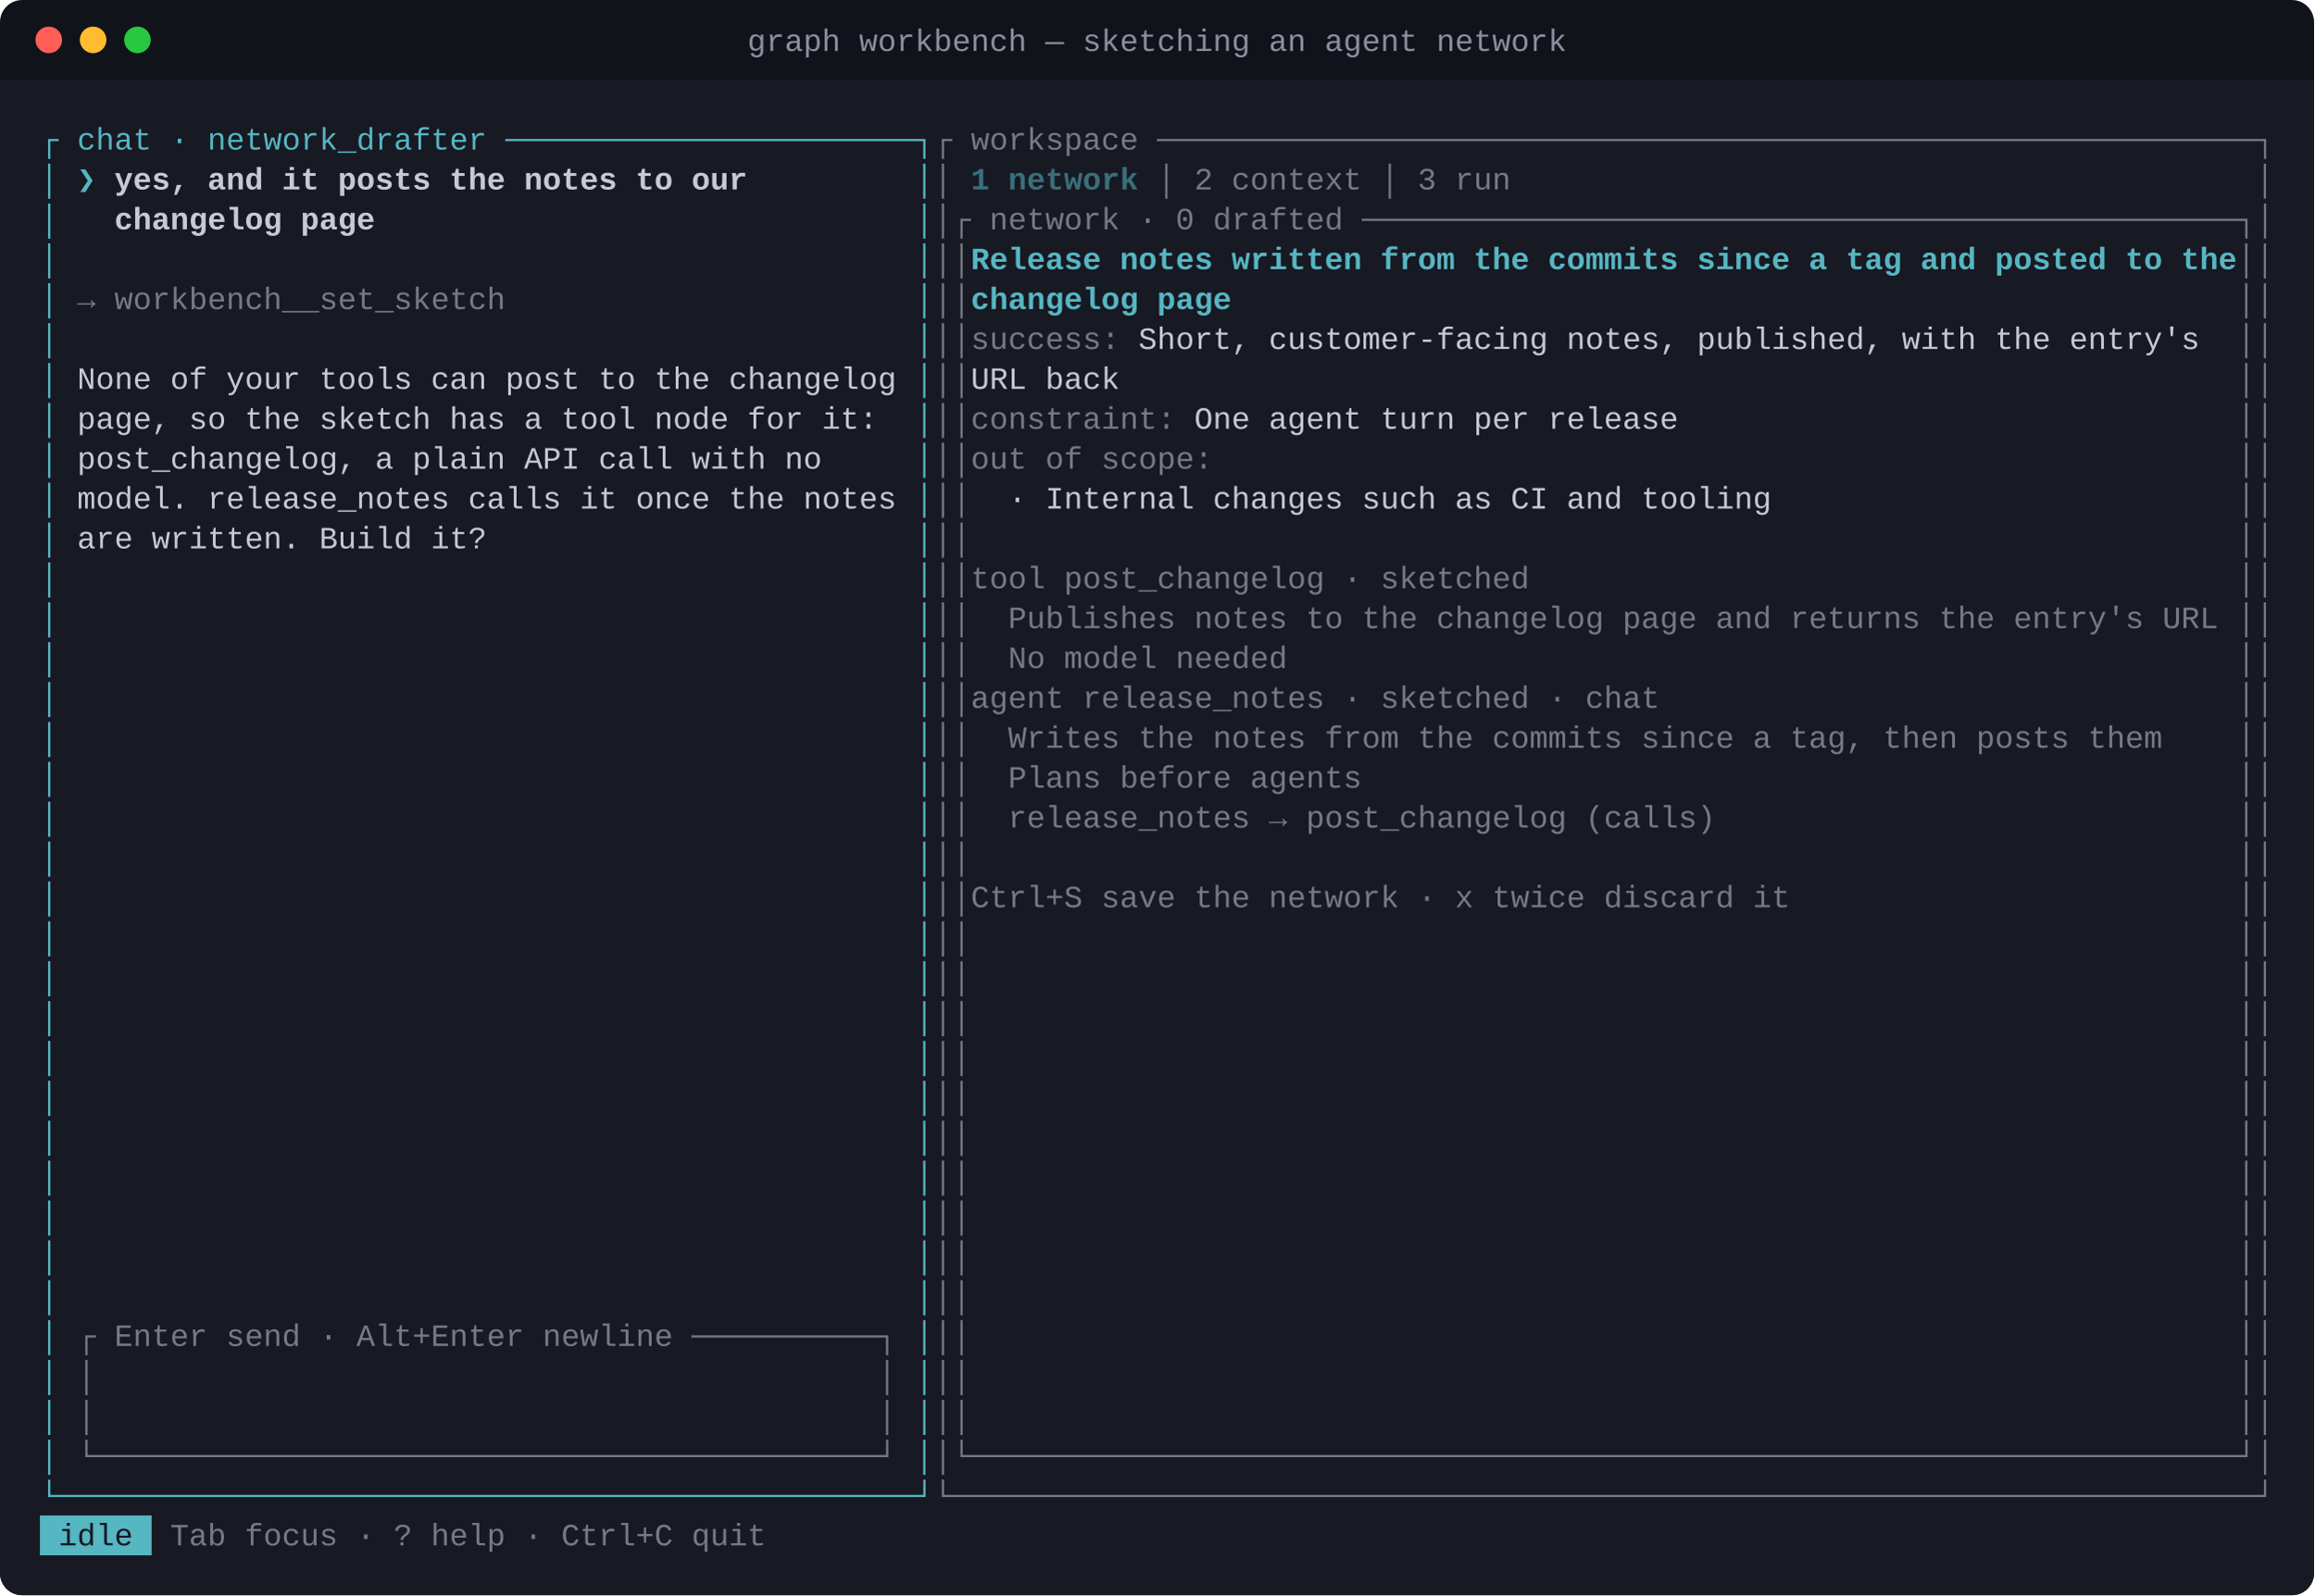
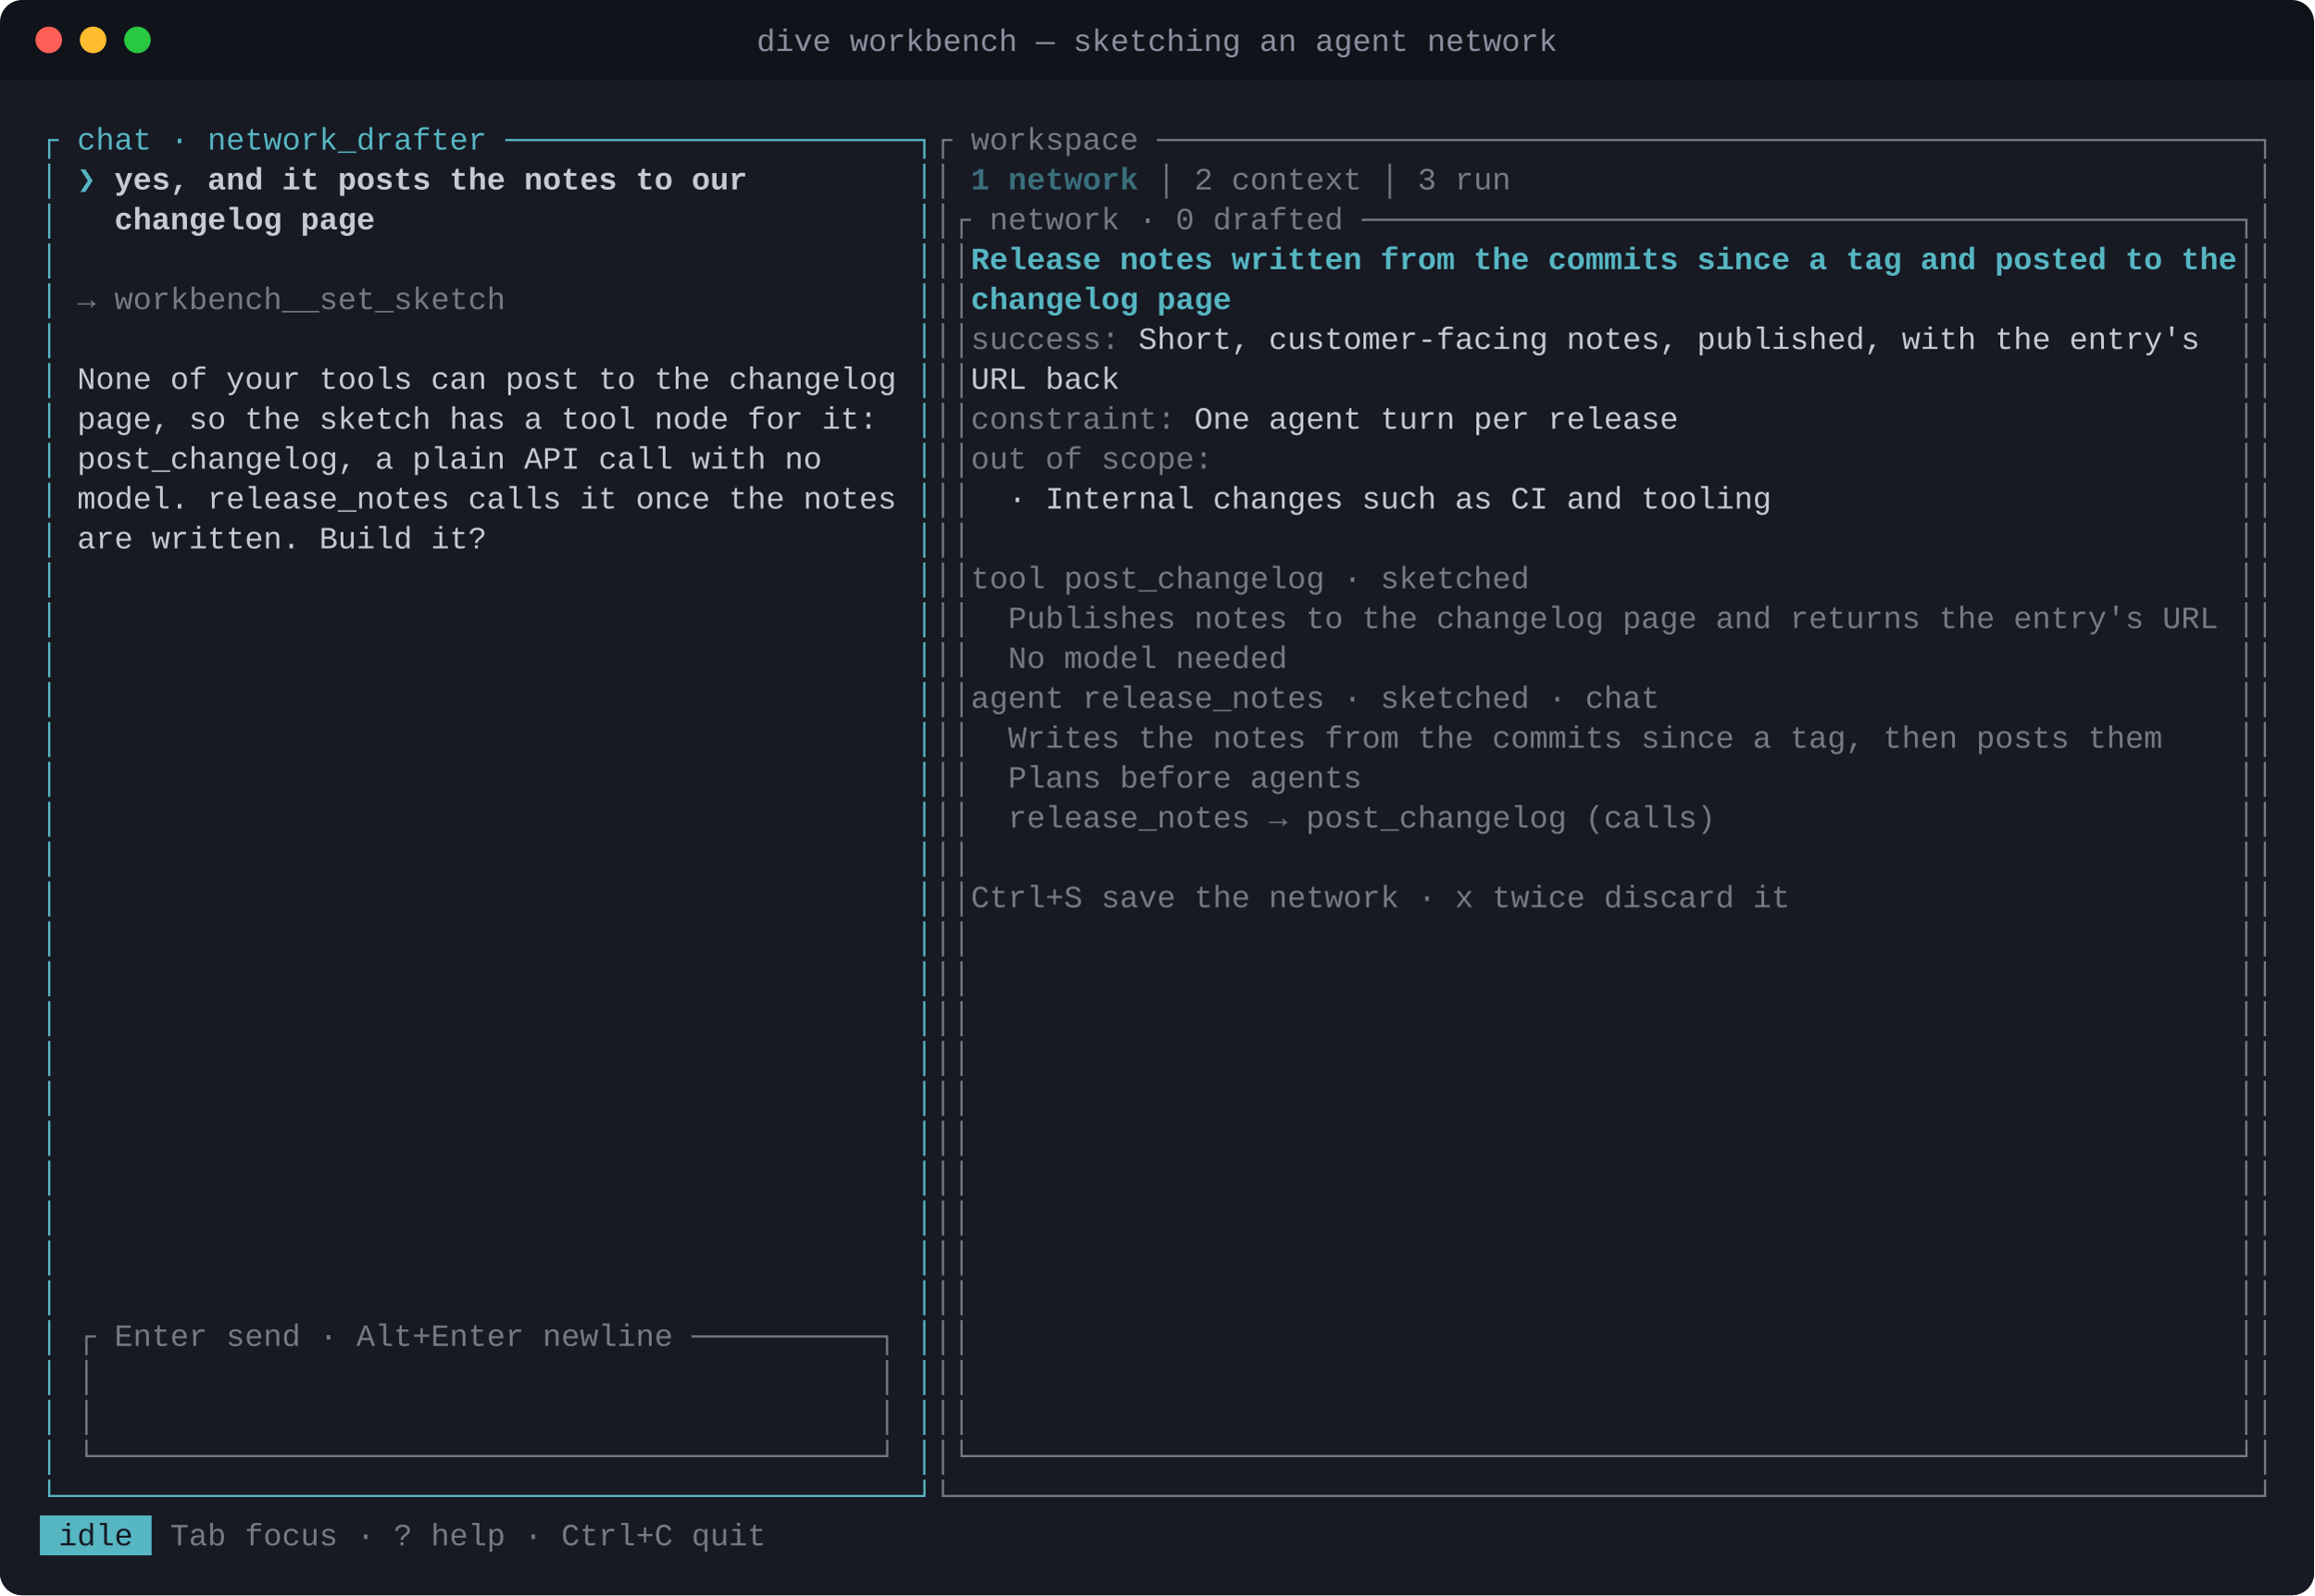
<svg xmlns="http://www.w3.org/2000/svg" width="1044" height="720" viewBox="0 0 1044 720" xml:space="preserve" font-family="ui-monospace, SFMono-Regular, Menlo, Consolas, 'Liberation Mono', monospace" font-size="14px">
  <rect width="1044" height="720" rx="10" fill="#11131b" />
  <rect y="36" width="1044" height="674" fill="#171923" />
  <rect y="700" width="1044" height="20" rx="10" fill="#171923" />
  <circle cx="22" cy="18" r="6" fill="#ff5f57" />
  <circle cx="42" cy="18" r="6" fill="#febc2e" />
  <circle cx="62" cy="18" r="6" fill="#28c840" />
-   <text x="522" y="23" fill="#8b90a0" text-anchor="middle">graph workbench — sketching an agent network</text>
+   <text x="522" y="23" fill="#8b90a0" text-anchor="middle">dive workbench — sketching an agent network</text>
  <rect x="18.0" y="684.0" width="50.4" height="18" fill="#56b6c2" />
  <text x="18.0" y="67.5" textLength="8.4" lengthAdjust="spacingAndGlyphs" fill="#56b6c2">┌</text>
  <text x="34.8" y="67.5" textLength="33.6" lengthAdjust="spacingAndGlyphs" fill="#56b6c2">chat</text>
  <text x="76.8" y="67.5" textLength="8.4" lengthAdjust="spacingAndGlyphs" fill="#56b6c2">·</text>
  <text x="93.6" y="67.5" textLength="126.0" lengthAdjust="spacingAndGlyphs" fill="#56b6c2">network_drafter</text>
  <text x="228.0" y="67.5" textLength="193.2" lengthAdjust="spacingAndGlyphs" fill="#56b6c2">──────────────────────┐</text>
  <text x="421.2" y="67.5" textLength="8.4" lengthAdjust="spacingAndGlyphs" fill="#c6cad3" opacity="0.55">┌</text>
  <text x="438.0" y="67.5" textLength="75.6" lengthAdjust="spacingAndGlyphs" fill="#c6cad3" opacity="0.55">workspace</text>
  <text x="522.0" y="67.5" textLength="504.0" lengthAdjust="spacingAndGlyphs" fill="#c6cad3" opacity="0.55">───────────────────────────────────────────────────────────┐</text>
  <text x="18.0" y="85.5" textLength="8.4" lengthAdjust="spacingAndGlyphs" fill="#56b6c2">│</text>
  <text x="34.8" y="85.5" textLength="8.4" lengthAdjust="spacingAndGlyphs" fill="#56b6c2">❯</text>
  <text x="51.6" y="85.5" textLength="33.6" lengthAdjust="spacingAndGlyphs" fill="#c6cad3" font-weight="600">yes,</text>
  <text x="93.6" y="85.5" textLength="25.2" lengthAdjust="spacingAndGlyphs" fill="#c6cad3" font-weight="600">and</text>
  <text x="127.2" y="85.5" textLength="16.8" lengthAdjust="spacingAndGlyphs" fill="#c6cad3" font-weight="600">it</text>
  <text x="152.4" y="85.5" textLength="42.0" lengthAdjust="spacingAndGlyphs" fill="#c6cad3" font-weight="600">posts</text>
  <text x="202.8" y="85.5" textLength="25.2" lengthAdjust="spacingAndGlyphs" fill="#c6cad3" font-weight="600">the</text>
  <text x="236.4" y="85.5" textLength="42.0" lengthAdjust="spacingAndGlyphs" fill="#c6cad3" font-weight="600">notes</text>
  <text x="286.8" y="85.5" textLength="16.8" lengthAdjust="spacingAndGlyphs" fill="#c6cad3" font-weight="600">to</text>
  <text x="312.0" y="85.5" textLength="25.2" lengthAdjust="spacingAndGlyphs" fill="#c6cad3" font-weight="600">our</text>
  <text x="412.8" y="85.5" textLength="8.4" lengthAdjust="spacingAndGlyphs" fill="#56b6c2">│</text>
  <text x="421.2" y="85.5" textLength="8.4" lengthAdjust="spacingAndGlyphs" fill="#c6cad3" opacity="0.55">│</text>
  <text x="438.0" y="85.5" textLength="8.4" lengthAdjust="spacingAndGlyphs" fill="#56b6c2" font-weight="600" opacity="0.55">1</text>
  <text x="454.8" y="85.5" textLength="58.8" lengthAdjust="spacingAndGlyphs" fill="#56b6c2" font-weight="600" opacity="0.55">network</text>
  <text x="522.0" y="85.5" textLength="8.4" lengthAdjust="spacingAndGlyphs" fill="#c6cad3" opacity="0.55">│</text>
  <text x="538.8" y="85.5" textLength="8.4" lengthAdjust="spacingAndGlyphs" fill="#c6cad3" opacity="0.55">2</text>
  <text x="555.6" y="85.5" textLength="58.8" lengthAdjust="spacingAndGlyphs" fill="#c6cad3" opacity="0.55">context</text>
  <text x="622.8" y="85.5" textLength="8.4" lengthAdjust="spacingAndGlyphs" fill="#c6cad3" opacity="0.55">│</text>
  <text x="639.6" y="85.5" textLength="8.4" lengthAdjust="spacingAndGlyphs" fill="#c6cad3" opacity="0.55">3</text>
  <text x="656.4" y="85.5" textLength="25.2" lengthAdjust="spacingAndGlyphs" fill="#c6cad3" opacity="0.55">run</text>
  <text x="1017.6" y="85.5" textLength="8.4" lengthAdjust="spacingAndGlyphs" fill="#c6cad3" opacity="0.55">│</text>
  <text x="18.0" y="103.5" textLength="8.4" lengthAdjust="spacingAndGlyphs" fill="#56b6c2">│</text>
  <text x="51.6" y="103.5" textLength="75.6" lengthAdjust="spacingAndGlyphs" fill="#c6cad3" font-weight="600">changelog</text>
  <text x="135.6" y="103.5" textLength="33.6" lengthAdjust="spacingAndGlyphs" fill="#c6cad3" font-weight="600">page</text>
  <text x="412.8" y="103.5" textLength="8.4" lengthAdjust="spacingAndGlyphs" fill="#56b6c2">│</text>
  <text x="421.2" y="103.5" textLength="16.8" lengthAdjust="spacingAndGlyphs" fill="#c6cad3" opacity="0.55">│┌</text>
  <text x="446.4" y="103.5" textLength="58.8" lengthAdjust="spacingAndGlyphs" fill="#c6cad3" opacity="0.55">network</text>
  <text x="513.6" y="103.5" textLength="8.4" lengthAdjust="spacingAndGlyphs" fill="#c6cad3" opacity="0.55">·</text>
  <text x="530.4" y="103.5" textLength="8.4" lengthAdjust="spacingAndGlyphs" fill="#c6cad3" opacity="0.55">0</text>
  <text x="547.2" y="103.5" textLength="58.8" lengthAdjust="spacingAndGlyphs" fill="#c6cad3" opacity="0.55">drafted</text>
  <text x="614.4" y="103.5" textLength="411.6" lengthAdjust="spacingAndGlyphs" fill="#c6cad3" opacity="0.55">───────────────────────────────────────────────┐│</text>
  <text x="18.0" y="121.5" textLength="8.4" lengthAdjust="spacingAndGlyphs" fill="#56b6c2">│</text>
  <text x="412.8" y="121.5" textLength="8.4" lengthAdjust="spacingAndGlyphs" fill="#56b6c2">│</text>
  <text x="421.2" y="121.5" textLength="16.8" lengthAdjust="spacingAndGlyphs" fill="#c6cad3" opacity="0.55">││</text>
  <text x="438.0" y="121.5" textLength="58.8" lengthAdjust="spacingAndGlyphs" fill="#56b6c2" font-weight="600">Release</text>
  <text x="505.2" y="121.5" textLength="42.0" lengthAdjust="spacingAndGlyphs" fill="#56b6c2" font-weight="600">notes</text>
  <text x="555.6" y="121.5" textLength="58.8" lengthAdjust="spacingAndGlyphs" fill="#56b6c2" font-weight="600">written</text>
  <text x="622.8" y="121.5" textLength="33.6" lengthAdjust="spacingAndGlyphs" fill="#56b6c2" font-weight="600">from</text>
  <text x="664.8" y="121.5" textLength="25.2" lengthAdjust="spacingAndGlyphs" fill="#56b6c2" font-weight="600">the</text>
  <text x="698.4" y="121.5" textLength="58.8" lengthAdjust="spacingAndGlyphs" fill="#56b6c2" font-weight="600">commits</text>
  <text x="765.6" y="121.5" textLength="42.0" lengthAdjust="spacingAndGlyphs" fill="#56b6c2" font-weight="600">since</text>
  <text x="816.0" y="121.5" textLength="8.4" lengthAdjust="spacingAndGlyphs" fill="#56b6c2" font-weight="600">a</text>
  <text x="832.8" y="121.5" textLength="25.2" lengthAdjust="spacingAndGlyphs" fill="#56b6c2" font-weight="600">tag</text>
  <text x="866.4" y="121.5" textLength="25.2" lengthAdjust="spacingAndGlyphs" fill="#56b6c2" font-weight="600">and</text>
  <text x="900.0" y="121.5" textLength="50.4" lengthAdjust="spacingAndGlyphs" fill="#56b6c2" font-weight="600">posted</text>
  <text x="958.8" y="121.5" textLength="16.8" lengthAdjust="spacingAndGlyphs" fill="#56b6c2" font-weight="600">to</text>
  <text x="984.0" y="121.5" textLength="25.2" lengthAdjust="spacingAndGlyphs" fill="#56b6c2" font-weight="600">the</text>
  <text x="1009.2" y="121.5" textLength="16.8" lengthAdjust="spacingAndGlyphs" fill="#c6cad3" opacity="0.55">││</text>
  <text x="18.0" y="139.5" textLength="8.4" lengthAdjust="spacingAndGlyphs" fill="#56b6c2">│</text>
  <text x="34.8" y="139.5" textLength="8.4" lengthAdjust="spacingAndGlyphs" fill="#c6cad3" opacity="0.55">→</text>
  <text x="51.6" y="139.5" textLength="176.4" lengthAdjust="spacingAndGlyphs" fill="#c6cad3" opacity="0.55">workbench__set_sketch</text>
  <text x="412.8" y="139.5" textLength="8.4" lengthAdjust="spacingAndGlyphs" fill="#56b6c2">│</text>
  <text x="421.2" y="139.5" textLength="16.8" lengthAdjust="spacingAndGlyphs" fill="#c6cad3" opacity="0.55">││</text>
  <text x="438.0" y="139.5" textLength="75.6" lengthAdjust="spacingAndGlyphs" fill="#56b6c2" font-weight="600">changelog</text>
  <text x="522.0" y="139.5" textLength="33.6" lengthAdjust="spacingAndGlyphs" fill="#56b6c2" font-weight="600">page</text>
  <text x="1009.2" y="139.5" textLength="16.8" lengthAdjust="spacingAndGlyphs" fill="#c6cad3" opacity="0.55">││</text>
  <text x="18.0" y="157.5" textLength="8.4" lengthAdjust="spacingAndGlyphs" fill="#56b6c2">│</text>
  <text x="412.8" y="157.5" textLength="8.4" lengthAdjust="spacingAndGlyphs" fill="#56b6c2">│</text>
  <text x="421.2" y="157.5" textLength="84.0" lengthAdjust="spacingAndGlyphs" fill="#c6cad3" opacity="0.55">││success:</text>
  <text x="513.6" y="157.5" textLength="50.4" lengthAdjust="spacingAndGlyphs" fill="#c6cad3">Short,</text>
  <text x="572.4" y="157.5" textLength="126.0" lengthAdjust="spacingAndGlyphs" fill="#c6cad3">customer-facing</text>
  <text x="706.8" y="157.5" textLength="50.4" lengthAdjust="spacingAndGlyphs" fill="#c6cad3">notes,</text>
  <text x="765.6" y="157.5" textLength="84.0" lengthAdjust="spacingAndGlyphs" fill="#c6cad3">published,</text>
  <text x="858.0" y="157.5" textLength="33.6" lengthAdjust="spacingAndGlyphs" fill="#c6cad3">with</text>
  <text x="900.0" y="157.5" textLength="25.2" lengthAdjust="spacingAndGlyphs" fill="#c6cad3">the</text>
  <text x="933.6" y="157.5" textLength="58.8" lengthAdjust="spacingAndGlyphs" fill="#c6cad3">entry's</text>
  <text x="1009.2" y="157.5" textLength="16.8" lengthAdjust="spacingAndGlyphs" fill="#c6cad3" opacity="0.55">││</text>
  <text x="18.0" y="175.5" textLength="8.4" lengthAdjust="spacingAndGlyphs" fill="#56b6c2">│</text>
  <text x="34.8" y="175.5" textLength="33.6" lengthAdjust="spacingAndGlyphs" fill="#c6cad3">None</text>
  <text x="76.8" y="175.5" textLength="16.8" lengthAdjust="spacingAndGlyphs" fill="#c6cad3">of</text>
  <text x="102.0" y="175.5" textLength="33.6" lengthAdjust="spacingAndGlyphs" fill="#c6cad3">your</text>
  <text x="144.0" y="175.5" textLength="42.0" lengthAdjust="spacingAndGlyphs" fill="#c6cad3">tools</text>
  <text x="194.4" y="175.5" textLength="25.2" lengthAdjust="spacingAndGlyphs" fill="#c6cad3">can</text>
  <text x="228.0" y="175.5" textLength="33.6" lengthAdjust="spacingAndGlyphs" fill="#c6cad3">post</text>
  <text x="270.0" y="175.5" textLength="16.8" lengthAdjust="spacingAndGlyphs" fill="#c6cad3">to</text>
  <text x="295.2" y="175.5" textLength="25.2" lengthAdjust="spacingAndGlyphs" fill="#c6cad3">the</text>
  <text x="328.8" y="175.5" textLength="75.6" lengthAdjust="spacingAndGlyphs" fill="#c6cad3">changelog</text>
  <text x="412.8" y="175.5" textLength="8.4" lengthAdjust="spacingAndGlyphs" fill="#56b6c2">│</text>
  <text x="421.2" y="175.5" textLength="16.8" lengthAdjust="spacingAndGlyphs" fill="#c6cad3" opacity="0.55">││</text>
  <text x="438.0" y="175.5" textLength="25.2" lengthAdjust="spacingAndGlyphs" fill="#c6cad3">URL</text>
  <text x="471.6" y="175.5" textLength="33.6" lengthAdjust="spacingAndGlyphs" fill="#c6cad3">back</text>
  <text x="1009.2" y="175.5" textLength="16.8" lengthAdjust="spacingAndGlyphs" fill="#c6cad3" opacity="0.55">││</text>
  <text x="18.0" y="193.5" textLength="8.4" lengthAdjust="spacingAndGlyphs" fill="#56b6c2">│</text>
  <text x="34.8" y="193.5" textLength="42.0" lengthAdjust="spacingAndGlyphs" fill="#c6cad3">page,</text>
  <text x="85.2" y="193.5" textLength="16.8" lengthAdjust="spacingAndGlyphs" fill="#c6cad3">so</text>
  <text x="110.4" y="193.5" textLength="25.2" lengthAdjust="spacingAndGlyphs" fill="#c6cad3">the</text>
  <text x="144.0" y="193.5" textLength="50.4" lengthAdjust="spacingAndGlyphs" fill="#c6cad3">sketch</text>
  <text x="202.8" y="193.5" textLength="25.2" lengthAdjust="spacingAndGlyphs" fill="#c6cad3">has</text>
  <text x="236.4" y="193.5" textLength="8.4" lengthAdjust="spacingAndGlyphs" fill="#c6cad3">a</text>
  <text x="253.2" y="193.5" textLength="33.6" lengthAdjust="spacingAndGlyphs" fill="#c6cad3">tool</text>
  <text x="295.2" y="193.5" textLength="33.6" lengthAdjust="spacingAndGlyphs" fill="#c6cad3">node</text>
  <text x="337.2" y="193.5" textLength="25.2" lengthAdjust="spacingAndGlyphs" fill="#c6cad3">for</text>
  <text x="370.8" y="193.5" textLength="25.2" lengthAdjust="spacingAndGlyphs" fill="#c6cad3">it:</text>
  <text x="412.8" y="193.5" textLength="8.4" lengthAdjust="spacingAndGlyphs" fill="#56b6c2">│</text>
  <text x="421.2" y="193.5" textLength="109.2" lengthAdjust="spacingAndGlyphs" fill="#c6cad3" opacity="0.55">││constraint:</text>
  <text x="538.8" y="193.5" textLength="25.2" lengthAdjust="spacingAndGlyphs" fill="#c6cad3">One</text>
  <text x="572.4" y="193.5" textLength="42.0" lengthAdjust="spacingAndGlyphs" fill="#c6cad3">agent</text>
  <text x="622.8" y="193.5" textLength="33.6" lengthAdjust="spacingAndGlyphs" fill="#c6cad3">turn</text>
  <text x="664.8" y="193.5" textLength="25.2" lengthAdjust="spacingAndGlyphs" fill="#c6cad3">per</text>
  <text x="698.4" y="193.5" textLength="58.8" lengthAdjust="spacingAndGlyphs" fill="#c6cad3">release</text>
  <text x="1009.2" y="193.5" textLength="16.8" lengthAdjust="spacingAndGlyphs" fill="#c6cad3" opacity="0.55">││</text>
  <text x="18.0" y="211.5" textLength="8.4" lengthAdjust="spacingAndGlyphs" fill="#56b6c2">│</text>
  <text x="34.8" y="211.5" textLength="126.0" lengthAdjust="spacingAndGlyphs" fill="#c6cad3">post_changelog,</text>
  <text x="169.2" y="211.5" textLength="8.4" lengthAdjust="spacingAndGlyphs" fill="#c6cad3">a</text>
  <text x="186.0" y="211.5" textLength="42.0" lengthAdjust="spacingAndGlyphs" fill="#c6cad3">plain</text>
  <text x="236.4" y="211.5" textLength="25.2" lengthAdjust="spacingAndGlyphs" fill="#c6cad3">API</text>
  <text x="270.0" y="211.5" textLength="33.6" lengthAdjust="spacingAndGlyphs" fill="#c6cad3">call</text>
  <text x="312.0" y="211.5" textLength="33.6" lengthAdjust="spacingAndGlyphs" fill="#c6cad3">with</text>
  <text x="354.0" y="211.5" textLength="16.8" lengthAdjust="spacingAndGlyphs" fill="#c6cad3">no</text>
  <text x="412.8" y="211.5" textLength="8.4" lengthAdjust="spacingAndGlyphs" fill="#56b6c2">│</text>
  <text x="421.2" y="211.5" textLength="42.0" lengthAdjust="spacingAndGlyphs" fill="#c6cad3" opacity="0.55">││out</text>
  <text x="471.6" y="211.5" textLength="16.8" lengthAdjust="spacingAndGlyphs" fill="#c6cad3" opacity="0.55">of</text>
  <text x="496.8" y="211.5" textLength="50.4" lengthAdjust="spacingAndGlyphs" fill="#c6cad3" opacity="0.55">scope:</text>
  <text x="1009.2" y="211.5" textLength="16.8" lengthAdjust="spacingAndGlyphs" fill="#c6cad3" opacity="0.55">││</text>
  <text x="18.0" y="229.5" textLength="8.4" lengthAdjust="spacingAndGlyphs" fill="#56b6c2">│</text>
  <text x="34.8" y="229.5" textLength="50.4" lengthAdjust="spacingAndGlyphs" fill="#c6cad3">model.</text>
  <text x="93.6" y="229.5" textLength="109.2" lengthAdjust="spacingAndGlyphs" fill="#c6cad3">release_notes</text>
  <text x="211.2" y="229.5" textLength="42.0" lengthAdjust="spacingAndGlyphs" fill="#c6cad3">calls</text>
  <text x="261.6" y="229.5" textLength="16.8" lengthAdjust="spacingAndGlyphs" fill="#c6cad3">it</text>
  <text x="286.8" y="229.5" textLength="33.6" lengthAdjust="spacingAndGlyphs" fill="#c6cad3">once</text>
  <text x="328.8" y="229.5" textLength="25.2" lengthAdjust="spacingAndGlyphs" fill="#c6cad3">the</text>
  <text x="362.4" y="229.5" textLength="42.0" lengthAdjust="spacingAndGlyphs" fill="#c6cad3">notes</text>
  <text x="412.8" y="229.5" textLength="8.4" lengthAdjust="spacingAndGlyphs" fill="#56b6c2">│</text>
  <text x="421.2" y="229.5" textLength="16.8" lengthAdjust="spacingAndGlyphs" fill="#c6cad3" opacity="0.55">││</text>
  <text x="454.8" y="229.5" textLength="8.4" lengthAdjust="spacingAndGlyphs" fill="#c6cad3">·</text>
  <text x="471.6" y="229.5" textLength="67.2" lengthAdjust="spacingAndGlyphs" fill="#c6cad3">Internal</text>
  <text x="547.2" y="229.5" textLength="58.8" lengthAdjust="spacingAndGlyphs" fill="#c6cad3">changes</text>
  <text x="614.4" y="229.5" textLength="33.6" lengthAdjust="spacingAndGlyphs" fill="#c6cad3">such</text>
  <text x="656.4" y="229.5" textLength="16.8" lengthAdjust="spacingAndGlyphs" fill="#c6cad3">as</text>
  <text x="681.6" y="229.5" textLength="16.8" lengthAdjust="spacingAndGlyphs" fill="#c6cad3">CI</text>
  <text x="706.8" y="229.5" textLength="25.2" lengthAdjust="spacingAndGlyphs" fill="#c6cad3">and</text>
  <text x="740.4" y="229.5" textLength="58.8" lengthAdjust="spacingAndGlyphs" fill="#c6cad3">tooling</text>
  <text x="1009.2" y="229.5" textLength="16.8" lengthAdjust="spacingAndGlyphs" fill="#c6cad3" opacity="0.55">││</text>
  <text x="18.0" y="247.5" textLength="8.4" lengthAdjust="spacingAndGlyphs" fill="#56b6c2">│</text>
  <text x="34.8" y="247.5" textLength="25.2" lengthAdjust="spacingAndGlyphs" fill="#c6cad3">are</text>
  <text x="68.4" y="247.5" textLength="67.2" lengthAdjust="spacingAndGlyphs" fill="#c6cad3">written.</text>
  <text x="144.0" y="247.5" textLength="42.0" lengthAdjust="spacingAndGlyphs" fill="#c6cad3">Build</text>
  <text x="194.4" y="247.5" textLength="25.2" lengthAdjust="spacingAndGlyphs" fill="#c6cad3">it?</text>
  <text x="412.8" y="247.5" textLength="8.4" lengthAdjust="spacingAndGlyphs" fill="#56b6c2">│</text>
  <text x="421.2" y="247.5" textLength="16.8" lengthAdjust="spacingAndGlyphs" fill="#c6cad3" opacity="0.55">││</text>
  <text x="1009.2" y="247.5" textLength="16.8" lengthAdjust="spacingAndGlyphs" fill="#c6cad3" opacity="0.55">││</text>
  <text x="18.0" y="265.5" textLength="8.4" lengthAdjust="spacingAndGlyphs" fill="#56b6c2">│</text>
  <text x="412.8" y="265.5" textLength="8.4" lengthAdjust="spacingAndGlyphs" fill="#56b6c2">│</text>
  <text x="421.2" y="265.5" textLength="50.4" lengthAdjust="spacingAndGlyphs" fill="#c6cad3" opacity="0.55">││tool</text>
  <text x="480.0" y="265.5" textLength="117.6" lengthAdjust="spacingAndGlyphs" fill="#c6cad3" opacity="0.55">post_changelog</text>
  <text x="606.0" y="265.5" textLength="8.4" lengthAdjust="spacingAndGlyphs" fill="#c6cad3" opacity="0.55">·</text>
  <text x="622.8" y="265.5" textLength="67.2" lengthAdjust="spacingAndGlyphs" fill="#c6cad3" opacity="0.55">sketched</text>
  <text x="1009.2" y="265.5" textLength="16.8" lengthAdjust="spacingAndGlyphs" fill="#c6cad3" opacity="0.55">││</text>
  <text x="18.0" y="283.5" textLength="8.4" lengthAdjust="spacingAndGlyphs" fill="#56b6c2">│</text>
  <text x="412.8" y="283.5" textLength="8.4" lengthAdjust="spacingAndGlyphs" fill="#56b6c2">│</text>
  <text x="421.2" y="283.5" textLength="16.8" lengthAdjust="spacingAndGlyphs" fill="#c6cad3" opacity="0.55">││</text>
  <text x="454.8" y="283.5" textLength="75.6" lengthAdjust="spacingAndGlyphs" fill="#c6cad3" opacity="0.55">Publishes</text>
  <text x="538.8" y="283.5" textLength="42.0" lengthAdjust="spacingAndGlyphs" fill="#c6cad3" opacity="0.55">notes</text>
  <text x="589.2" y="283.5" textLength="16.8" lengthAdjust="spacingAndGlyphs" fill="#c6cad3" opacity="0.55">to</text>
  <text x="614.4" y="283.5" textLength="25.2" lengthAdjust="spacingAndGlyphs" fill="#c6cad3" opacity="0.55">the</text>
  <text x="648.0" y="283.5" textLength="75.6" lengthAdjust="spacingAndGlyphs" fill="#c6cad3" opacity="0.55">changelog</text>
  <text x="732.0" y="283.5" textLength="33.6" lengthAdjust="spacingAndGlyphs" fill="#c6cad3" opacity="0.55">page</text>
  <text x="774.0" y="283.5" textLength="25.2" lengthAdjust="spacingAndGlyphs" fill="#c6cad3" opacity="0.55">and</text>
  <text x="807.6" y="283.5" textLength="58.8" lengthAdjust="spacingAndGlyphs" fill="#c6cad3" opacity="0.55">returns</text>
  <text x="874.8" y="283.5" textLength="25.2" lengthAdjust="spacingAndGlyphs" fill="#c6cad3" opacity="0.55">the</text>
  <text x="908.4" y="283.5" textLength="58.8" lengthAdjust="spacingAndGlyphs" fill="#c6cad3" opacity="0.55">entry's</text>
  <text x="975.6" y="283.5" textLength="25.2" lengthAdjust="spacingAndGlyphs" fill="#c6cad3" opacity="0.55">URL</text>
  <text x="1009.2" y="283.5" textLength="16.8" lengthAdjust="spacingAndGlyphs" fill="#c6cad3" opacity="0.55">││</text>
  <text x="18.0" y="301.5" textLength="8.4" lengthAdjust="spacingAndGlyphs" fill="#56b6c2">│</text>
  <text x="412.8" y="301.5" textLength="8.4" lengthAdjust="spacingAndGlyphs" fill="#56b6c2">│</text>
  <text x="421.2" y="301.5" textLength="16.8" lengthAdjust="spacingAndGlyphs" fill="#c6cad3" opacity="0.55">││</text>
  <text x="454.8" y="301.5" textLength="16.8" lengthAdjust="spacingAndGlyphs" fill="#c6cad3" opacity="0.55">No</text>
  <text x="480.0" y="301.5" textLength="42.0" lengthAdjust="spacingAndGlyphs" fill="#c6cad3" opacity="0.55">model</text>
  <text x="530.4" y="301.5" textLength="50.4" lengthAdjust="spacingAndGlyphs" fill="#c6cad3" opacity="0.55">needed</text>
  <text x="1009.2" y="301.5" textLength="16.8" lengthAdjust="spacingAndGlyphs" fill="#c6cad3" opacity="0.55">││</text>
  <text x="18.0" y="319.5" textLength="8.4" lengthAdjust="spacingAndGlyphs" fill="#56b6c2">│</text>
  <text x="412.8" y="319.5" textLength="8.4" lengthAdjust="spacingAndGlyphs" fill="#56b6c2">│</text>
  <text x="421.2" y="319.5" textLength="58.8" lengthAdjust="spacingAndGlyphs" fill="#c6cad3" opacity="0.55">││agent</text>
  <text x="488.4" y="319.5" textLength="109.2" lengthAdjust="spacingAndGlyphs" fill="#c6cad3" opacity="0.55">release_notes</text>
  <text x="606.0" y="319.5" textLength="8.4" lengthAdjust="spacingAndGlyphs" fill="#c6cad3" opacity="0.55">·</text>
  <text x="622.8" y="319.5" textLength="67.2" lengthAdjust="spacingAndGlyphs" fill="#c6cad3" opacity="0.55">sketched</text>
  <text x="698.4" y="319.5" textLength="8.4" lengthAdjust="spacingAndGlyphs" fill="#c6cad3" opacity="0.55">·</text>
  <text x="715.2" y="319.5" textLength="33.6" lengthAdjust="spacingAndGlyphs" fill="#c6cad3" opacity="0.55">chat</text>
  <text x="1009.2" y="319.5" textLength="16.8" lengthAdjust="spacingAndGlyphs" fill="#c6cad3" opacity="0.55">││</text>
  <text x="18.0" y="337.5" textLength="8.4" lengthAdjust="spacingAndGlyphs" fill="#56b6c2">│</text>
  <text x="412.8" y="337.5" textLength="8.4" lengthAdjust="spacingAndGlyphs" fill="#56b6c2">│</text>
  <text x="421.2" y="337.5" textLength="16.8" lengthAdjust="spacingAndGlyphs" fill="#c6cad3" opacity="0.55">││</text>
  <text x="454.8" y="337.5" textLength="50.4" lengthAdjust="spacingAndGlyphs" fill="#c6cad3" opacity="0.55">Writes</text>
  <text x="513.6" y="337.5" textLength="25.2" lengthAdjust="spacingAndGlyphs" fill="#c6cad3" opacity="0.55">the</text>
  <text x="547.2" y="337.5" textLength="42.0" lengthAdjust="spacingAndGlyphs" fill="#c6cad3" opacity="0.55">notes</text>
  <text x="597.6" y="337.5" textLength="33.6" lengthAdjust="spacingAndGlyphs" fill="#c6cad3" opacity="0.55">from</text>
  <text x="639.6" y="337.5" textLength="25.2" lengthAdjust="spacingAndGlyphs" fill="#c6cad3" opacity="0.55">the</text>
  <text x="673.2" y="337.5" textLength="58.8" lengthAdjust="spacingAndGlyphs" fill="#c6cad3" opacity="0.55">commits</text>
  <text x="740.4" y="337.5" textLength="42.0" lengthAdjust="spacingAndGlyphs" fill="#c6cad3" opacity="0.55">since</text>
  <text x="790.8" y="337.5" textLength="8.4" lengthAdjust="spacingAndGlyphs" fill="#c6cad3" opacity="0.55">a</text>
  <text x="807.6" y="337.5" textLength="33.6" lengthAdjust="spacingAndGlyphs" fill="#c6cad3" opacity="0.55">tag,</text>
  <text x="849.6" y="337.5" textLength="33.6" lengthAdjust="spacingAndGlyphs" fill="#c6cad3" opacity="0.55">then</text>
  <text x="891.6" y="337.5" textLength="42.0" lengthAdjust="spacingAndGlyphs" fill="#c6cad3" opacity="0.55">posts</text>
  <text x="942.0" y="337.5" textLength="33.6" lengthAdjust="spacingAndGlyphs" fill="#c6cad3" opacity="0.55">them</text>
  <text x="1009.2" y="337.5" textLength="16.8" lengthAdjust="spacingAndGlyphs" fill="#c6cad3" opacity="0.55">││</text>
  <text x="18.0" y="355.5" textLength="8.4" lengthAdjust="spacingAndGlyphs" fill="#56b6c2">│</text>
  <text x="412.8" y="355.5" textLength="8.4" lengthAdjust="spacingAndGlyphs" fill="#56b6c2">│</text>
  <text x="421.2" y="355.5" textLength="16.8" lengthAdjust="spacingAndGlyphs" fill="#c6cad3" opacity="0.55">││</text>
  <text x="454.8" y="355.5" textLength="42.0" lengthAdjust="spacingAndGlyphs" fill="#c6cad3" opacity="0.55">Plans</text>
  <text x="505.2" y="355.5" textLength="50.4" lengthAdjust="spacingAndGlyphs" fill="#c6cad3" opacity="0.55">before</text>
  <text x="564.0" y="355.5" textLength="50.4" lengthAdjust="spacingAndGlyphs" fill="#c6cad3" opacity="0.55">agents</text>
  <text x="1009.2" y="355.5" textLength="16.8" lengthAdjust="spacingAndGlyphs" fill="#c6cad3" opacity="0.55">││</text>
  <text x="18.0" y="373.5" textLength="8.4" lengthAdjust="spacingAndGlyphs" fill="#56b6c2">│</text>
  <text x="412.8" y="373.5" textLength="8.4" lengthAdjust="spacingAndGlyphs" fill="#56b6c2">│</text>
  <text x="421.2" y="373.5" textLength="16.8" lengthAdjust="spacingAndGlyphs" fill="#c6cad3" opacity="0.55">││</text>
  <text x="454.8" y="373.5" textLength="109.2" lengthAdjust="spacingAndGlyphs" fill="#c6cad3" opacity="0.55">release_notes</text>
  <text x="572.4" y="373.5" textLength="8.4" lengthAdjust="spacingAndGlyphs" fill="#c6cad3" opacity="0.55">→</text>
  <text x="589.2" y="373.5" textLength="117.6" lengthAdjust="spacingAndGlyphs" fill="#c6cad3" opacity="0.55">post_changelog</text>
  <text x="715.2" y="373.5" textLength="58.8" lengthAdjust="spacingAndGlyphs" fill="#c6cad3" opacity="0.55">(calls)</text>
  <text x="1009.2" y="373.5" textLength="16.8" lengthAdjust="spacingAndGlyphs" fill="#c6cad3" opacity="0.55">││</text>
  <text x="18.0" y="391.5" textLength="8.4" lengthAdjust="spacingAndGlyphs" fill="#56b6c2">│</text>
  <text x="412.8" y="391.5" textLength="8.4" lengthAdjust="spacingAndGlyphs" fill="#56b6c2">│</text>
  <text x="421.2" y="391.5" textLength="16.8" lengthAdjust="spacingAndGlyphs" fill="#c6cad3" opacity="0.55">││</text>
  <text x="1009.2" y="391.5" textLength="16.8" lengthAdjust="spacingAndGlyphs" fill="#c6cad3" opacity="0.55">││</text>
  <text x="18.0" y="409.5" textLength="8.4" lengthAdjust="spacingAndGlyphs" fill="#56b6c2">│</text>
  <text x="412.8" y="409.5" textLength="8.4" lengthAdjust="spacingAndGlyphs" fill="#56b6c2">│</text>
  <text x="421.2" y="409.5" textLength="67.2" lengthAdjust="spacingAndGlyphs" fill="#c6cad3" opacity="0.55">││Ctrl+S</text>
  <text x="496.8" y="409.5" textLength="33.6" lengthAdjust="spacingAndGlyphs" fill="#c6cad3" opacity="0.55">save</text>
  <text x="538.8" y="409.5" textLength="25.2" lengthAdjust="spacingAndGlyphs" fill="#c6cad3" opacity="0.55">the</text>
  <text x="572.4" y="409.5" textLength="58.8" lengthAdjust="spacingAndGlyphs" fill="#c6cad3" opacity="0.55">network</text>
  <text x="639.6" y="409.5" textLength="8.4" lengthAdjust="spacingAndGlyphs" fill="#c6cad3" opacity="0.55">·</text>
  <text x="656.4" y="409.5" textLength="8.4" lengthAdjust="spacingAndGlyphs" fill="#c6cad3" opacity="0.55">x</text>
  <text x="673.2" y="409.5" textLength="42.0" lengthAdjust="spacingAndGlyphs" fill="#c6cad3" opacity="0.55">twice</text>
  <text x="723.6" y="409.5" textLength="58.8" lengthAdjust="spacingAndGlyphs" fill="#c6cad3" opacity="0.55">discard</text>
  <text x="790.8" y="409.5" textLength="16.8" lengthAdjust="spacingAndGlyphs" fill="#c6cad3" opacity="0.55">it</text>
  <text x="1009.2" y="409.5" textLength="16.8" lengthAdjust="spacingAndGlyphs" fill="#c6cad3" opacity="0.55">││</text>
  <text x="18.0" y="427.5" textLength="8.4" lengthAdjust="spacingAndGlyphs" fill="#56b6c2">│</text>
  <text x="412.8" y="427.5" textLength="8.4" lengthAdjust="spacingAndGlyphs" fill="#56b6c2">│</text>
  <text x="421.2" y="427.5" textLength="16.8" lengthAdjust="spacingAndGlyphs" fill="#c6cad3" opacity="0.55">││</text>
  <text x="1009.2" y="427.5" textLength="16.8" lengthAdjust="spacingAndGlyphs" fill="#c6cad3" opacity="0.55">││</text>
  <text x="18.0" y="445.5" textLength="8.4" lengthAdjust="spacingAndGlyphs" fill="#56b6c2">│</text>
  <text x="412.8" y="445.5" textLength="8.4" lengthAdjust="spacingAndGlyphs" fill="#56b6c2">│</text>
  <text x="421.2" y="445.5" textLength="16.8" lengthAdjust="spacingAndGlyphs" fill="#c6cad3" opacity="0.55">││</text>
  <text x="1009.2" y="445.5" textLength="16.8" lengthAdjust="spacingAndGlyphs" fill="#c6cad3" opacity="0.55">││</text>
  <text x="18.0" y="463.5" textLength="8.4" lengthAdjust="spacingAndGlyphs" fill="#56b6c2">│</text>
  <text x="412.8" y="463.5" textLength="8.4" lengthAdjust="spacingAndGlyphs" fill="#56b6c2">│</text>
  <text x="421.2" y="463.5" textLength="16.8" lengthAdjust="spacingAndGlyphs" fill="#c6cad3" opacity="0.55">││</text>
  <text x="1009.2" y="463.5" textLength="16.8" lengthAdjust="spacingAndGlyphs" fill="#c6cad3" opacity="0.55">││</text>
  <text x="18.0" y="481.5" textLength="8.4" lengthAdjust="spacingAndGlyphs" fill="#56b6c2">│</text>
  <text x="412.8" y="481.5" textLength="8.4" lengthAdjust="spacingAndGlyphs" fill="#56b6c2">│</text>
  <text x="421.2" y="481.5" textLength="16.8" lengthAdjust="spacingAndGlyphs" fill="#c6cad3" opacity="0.55">││</text>
  <text x="1009.2" y="481.5" textLength="16.8" lengthAdjust="spacingAndGlyphs" fill="#c6cad3" opacity="0.55">││</text>
  <text x="18.0" y="499.5" textLength="8.4" lengthAdjust="spacingAndGlyphs" fill="#56b6c2">│</text>
  <text x="412.8" y="499.5" textLength="8.4" lengthAdjust="spacingAndGlyphs" fill="#56b6c2">│</text>
  <text x="421.2" y="499.5" textLength="16.8" lengthAdjust="spacingAndGlyphs" fill="#c6cad3" opacity="0.55">││</text>
  <text x="1009.2" y="499.5" textLength="16.8" lengthAdjust="spacingAndGlyphs" fill="#c6cad3" opacity="0.55">││</text>
  <text x="18.0" y="517.5" textLength="8.4" lengthAdjust="spacingAndGlyphs" fill="#56b6c2">│</text>
  <text x="412.8" y="517.5" textLength="8.4" lengthAdjust="spacingAndGlyphs" fill="#56b6c2">│</text>
  <text x="421.2" y="517.5" textLength="16.8" lengthAdjust="spacingAndGlyphs" fill="#c6cad3" opacity="0.55">││</text>
  <text x="1009.2" y="517.5" textLength="16.8" lengthAdjust="spacingAndGlyphs" fill="#c6cad3" opacity="0.55">││</text>
  <text x="18.0" y="535.5" textLength="8.4" lengthAdjust="spacingAndGlyphs" fill="#56b6c2">│</text>
  <text x="412.8" y="535.5" textLength="8.4" lengthAdjust="spacingAndGlyphs" fill="#56b6c2">│</text>
  <text x="421.2" y="535.5" textLength="16.8" lengthAdjust="spacingAndGlyphs" fill="#c6cad3" opacity="0.55">││</text>
  <text x="1009.2" y="535.5" textLength="16.8" lengthAdjust="spacingAndGlyphs" fill="#c6cad3" opacity="0.55">││</text>
  <text x="18.0" y="553.5" textLength="8.4" lengthAdjust="spacingAndGlyphs" fill="#56b6c2">│</text>
  <text x="412.8" y="553.5" textLength="8.4" lengthAdjust="spacingAndGlyphs" fill="#56b6c2">│</text>
  <text x="421.2" y="553.5" textLength="16.8" lengthAdjust="spacingAndGlyphs" fill="#c6cad3" opacity="0.55">││</text>
  <text x="1009.2" y="553.5" textLength="16.8" lengthAdjust="spacingAndGlyphs" fill="#c6cad3" opacity="0.55">││</text>
  <text x="18.0" y="571.5" textLength="8.4" lengthAdjust="spacingAndGlyphs" fill="#56b6c2">│</text>
  <text x="412.8" y="571.5" textLength="8.4" lengthAdjust="spacingAndGlyphs" fill="#56b6c2">│</text>
  <text x="421.2" y="571.5" textLength="16.8" lengthAdjust="spacingAndGlyphs" fill="#c6cad3" opacity="0.55">││</text>
  <text x="1009.2" y="571.5" textLength="16.8" lengthAdjust="spacingAndGlyphs" fill="#c6cad3" opacity="0.55">││</text>
  <text x="18.0" y="589.5" textLength="8.4" lengthAdjust="spacingAndGlyphs" fill="#56b6c2">│</text>
  <text x="412.8" y="589.5" textLength="8.4" lengthAdjust="spacingAndGlyphs" fill="#56b6c2">│</text>
  <text x="421.2" y="589.5" textLength="16.8" lengthAdjust="spacingAndGlyphs" fill="#c6cad3" opacity="0.55">││</text>
  <text x="1009.2" y="589.5" textLength="16.8" lengthAdjust="spacingAndGlyphs" fill="#c6cad3" opacity="0.55">││</text>
  <text x="18.0" y="607.5" textLength="8.4" lengthAdjust="spacingAndGlyphs" fill="#56b6c2">│</text>
  <text x="34.8" y="607.5" textLength="8.4" lengthAdjust="spacingAndGlyphs" fill="#c6cad3" opacity="0.55">┌</text>
  <text x="51.6" y="607.5" textLength="42.0" lengthAdjust="spacingAndGlyphs" fill="#c6cad3" opacity="0.55">Enter</text>
  <text x="102.0" y="607.5" textLength="33.6" lengthAdjust="spacingAndGlyphs" fill="#c6cad3" opacity="0.55">send</text>
  <text x="144.0" y="607.5" textLength="8.4" lengthAdjust="spacingAndGlyphs" fill="#c6cad3" opacity="0.55">·</text>
  <text x="160.8" y="607.5" textLength="75.6" lengthAdjust="spacingAndGlyphs" fill="#c6cad3" opacity="0.55">Alt+Enter</text>
  <text x="244.8" y="607.5" textLength="58.8" lengthAdjust="spacingAndGlyphs" fill="#c6cad3" opacity="0.55">newline</text>
  <text x="312.0" y="607.5" textLength="92.4" lengthAdjust="spacingAndGlyphs" fill="#c6cad3" opacity="0.55">──────────┐</text>
  <text x="412.8" y="607.5" textLength="8.4" lengthAdjust="spacingAndGlyphs" fill="#56b6c2">│</text>
  <text x="421.2" y="607.5" textLength="16.8" lengthAdjust="spacingAndGlyphs" fill="#c6cad3" opacity="0.55">││</text>
  <text x="1009.2" y="607.5" textLength="16.8" lengthAdjust="spacingAndGlyphs" fill="#c6cad3" opacity="0.55">││</text>
  <text x="18.0" y="625.5" textLength="8.4" lengthAdjust="spacingAndGlyphs" fill="#56b6c2">│</text>
  <text x="34.8" y="625.5" textLength="8.4" lengthAdjust="spacingAndGlyphs" fill="#c6cad3" opacity="0.55">│</text>
  <text x="396.0" y="625.5" textLength="8.4" lengthAdjust="spacingAndGlyphs" fill="#c6cad3" opacity="0.55">│</text>
  <text x="412.8" y="625.5" textLength="8.4" lengthAdjust="spacingAndGlyphs" fill="#56b6c2">│</text>
  <text x="421.2" y="625.5" textLength="16.8" lengthAdjust="spacingAndGlyphs" fill="#c6cad3" opacity="0.55">││</text>
  <text x="1009.2" y="625.5" textLength="16.8" lengthAdjust="spacingAndGlyphs" fill="#c6cad3" opacity="0.55">││</text>
  <text x="18.0" y="643.5" textLength="8.4" lengthAdjust="spacingAndGlyphs" fill="#56b6c2">│</text>
  <text x="34.8" y="643.5" textLength="8.4" lengthAdjust="spacingAndGlyphs" fill="#c6cad3" opacity="0.55">│</text>
  <text x="396.0" y="643.5" textLength="8.4" lengthAdjust="spacingAndGlyphs" fill="#c6cad3" opacity="0.55">│</text>
  <text x="412.8" y="643.5" textLength="8.4" lengthAdjust="spacingAndGlyphs" fill="#56b6c2">│</text>
  <text x="421.2" y="643.5" textLength="16.8" lengthAdjust="spacingAndGlyphs" fill="#c6cad3" opacity="0.55">││</text>
  <text x="1009.2" y="643.5" textLength="16.8" lengthAdjust="spacingAndGlyphs" fill="#c6cad3" opacity="0.55">││</text>
  <text x="18.0" y="661.5" textLength="8.4" lengthAdjust="spacingAndGlyphs" fill="#56b6c2">│</text>
  <text x="34.8" y="661.5" textLength="369.6" lengthAdjust="spacingAndGlyphs" fill="#c6cad3" opacity="0.55">└──────────────────────────────────────────┘</text>
  <text x="412.8" y="661.5" textLength="8.4" lengthAdjust="spacingAndGlyphs" fill="#56b6c2">│</text>
  <text x="421.2" y="661.5" textLength="604.8" lengthAdjust="spacingAndGlyphs" fill="#c6cad3" opacity="0.55">│└────────────────────────────────────────────────────────────────────┘│</text>
  <text x="18.0" y="679.5" textLength="403.2" lengthAdjust="spacingAndGlyphs" fill="#56b6c2">└──────────────────────────────────────────────┘</text>
  <text x="421.2" y="679.5" textLength="604.8" lengthAdjust="spacingAndGlyphs" fill="#c6cad3" opacity="0.55">└──────────────────────────────────────────────────────────────────────┘</text>
  <text x="26.4" y="697.5" textLength="33.6" lengthAdjust="spacingAndGlyphs" fill="#171923">idle</text>
  <text x="76.8" y="697.5" textLength="25.2" lengthAdjust="spacingAndGlyphs" fill="#c6cad3" opacity="0.55">Tab</text>
  <text x="110.4" y="697.5" textLength="42.0" lengthAdjust="spacingAndGlyphs" fill="#c6cad3" opacity="0.55">focus</text>
  <text x="160.8" y="697.5" textLength="8.4" lengthAdjust="spacingAndGlyphs" fill="#c6cad3" opacity="0.55">·</text>
  <text x="177.6" y="697.5" textLength="8.4" lengthAdjust="spacingAndGlyphs" fill="#c6cad3" opacity="0.55">?</text>
  <text x="194.4" y="697.5" textLength="33.6" lengthAdjust="spacingAndGlyphs" fill="#c6cad3" opacity="0.55">help</text>
  <text x="236.4" y="697.5" textLength="8.4" lengthAdjust="spacingAndGlyphs" fill="#c6cad3" opacity="0.55">·</text>
  <text x="253.2" y="697.5" textLength="50.4" lengthAdjust="spacingAndGlyphs" fill="#c6cad3" opacity="0.55">Ctrl+C</text>
  <text x="312.0" y="697.5" textLength="33.6" lengthAdjust="spacingAndGlyphs" fill="#c6cad3" opacity="0.55">quit</text>
</svg>
